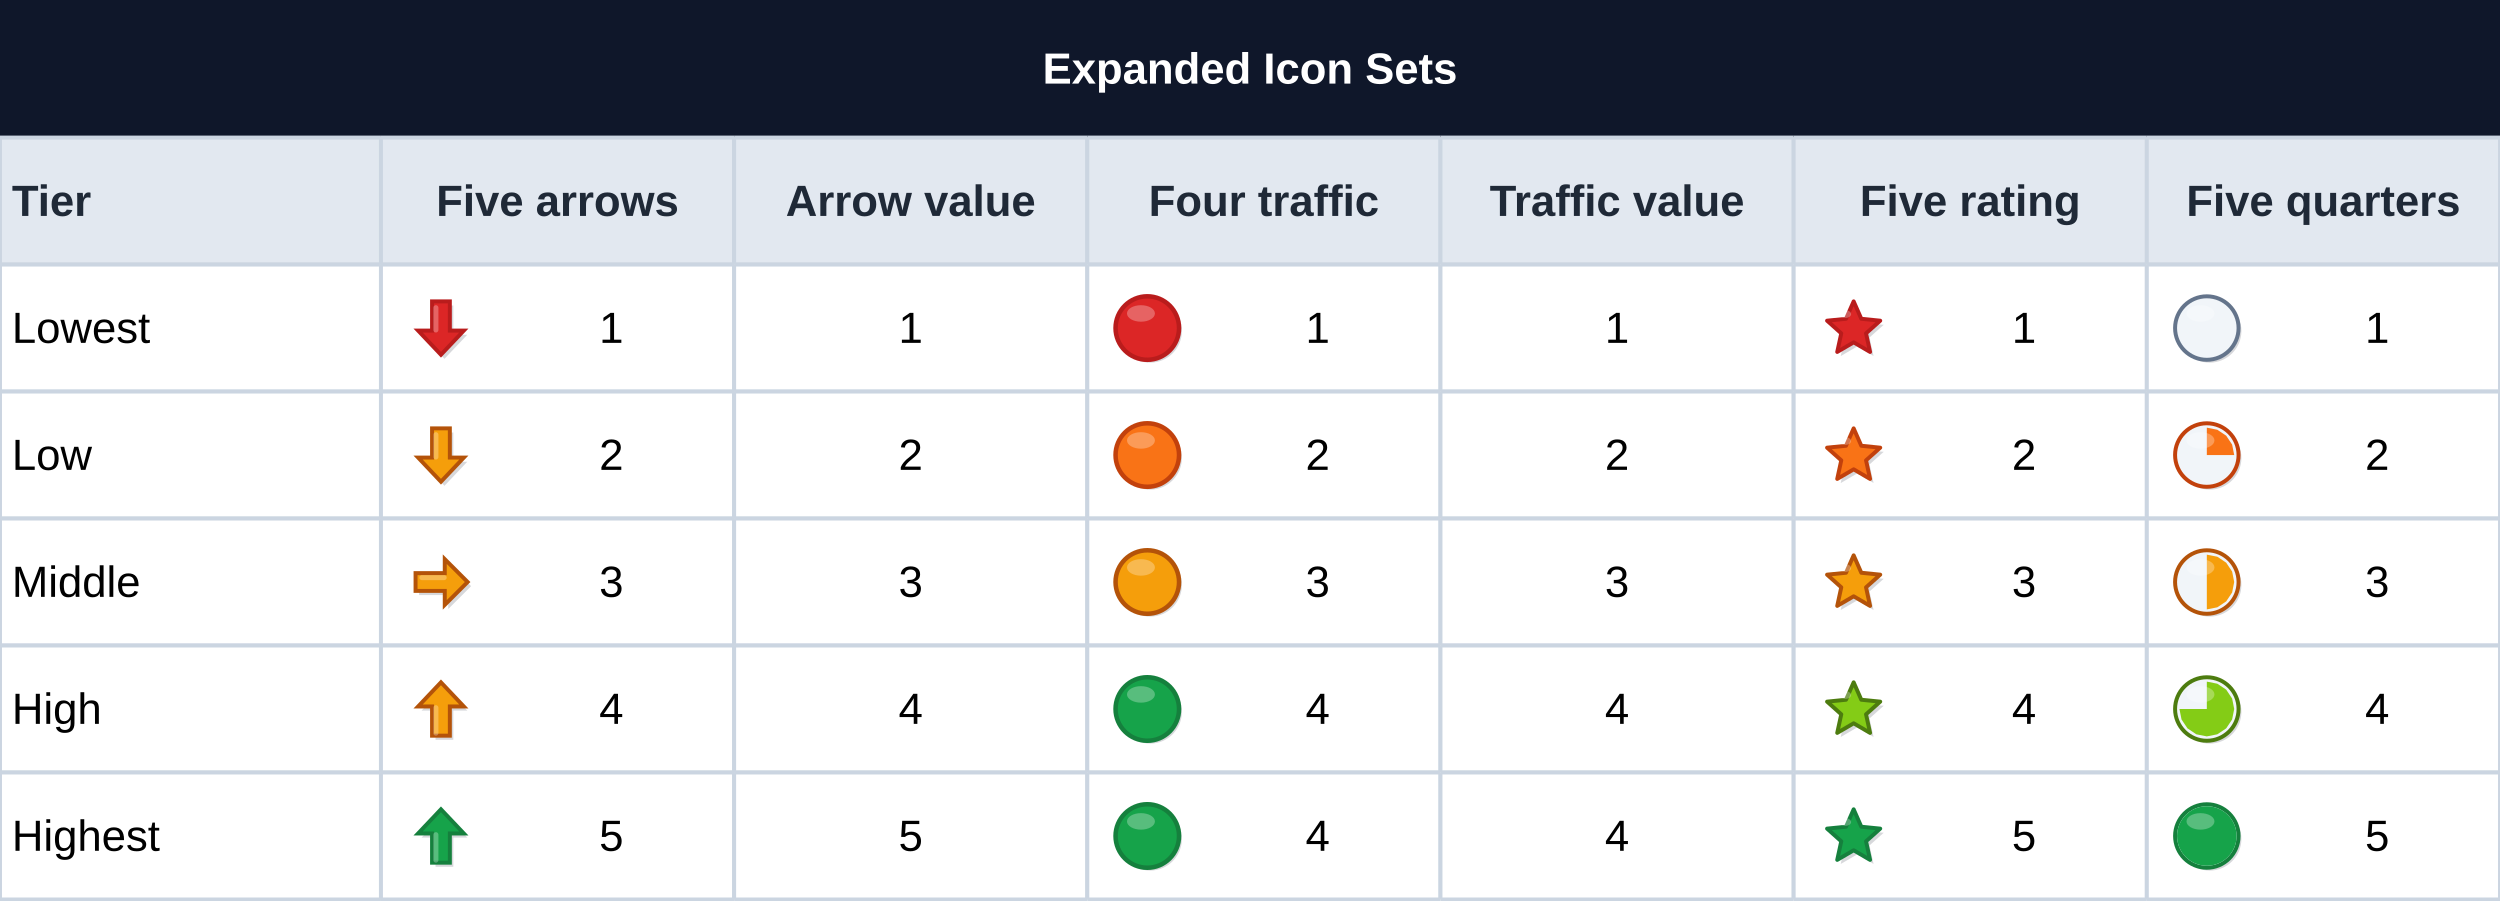
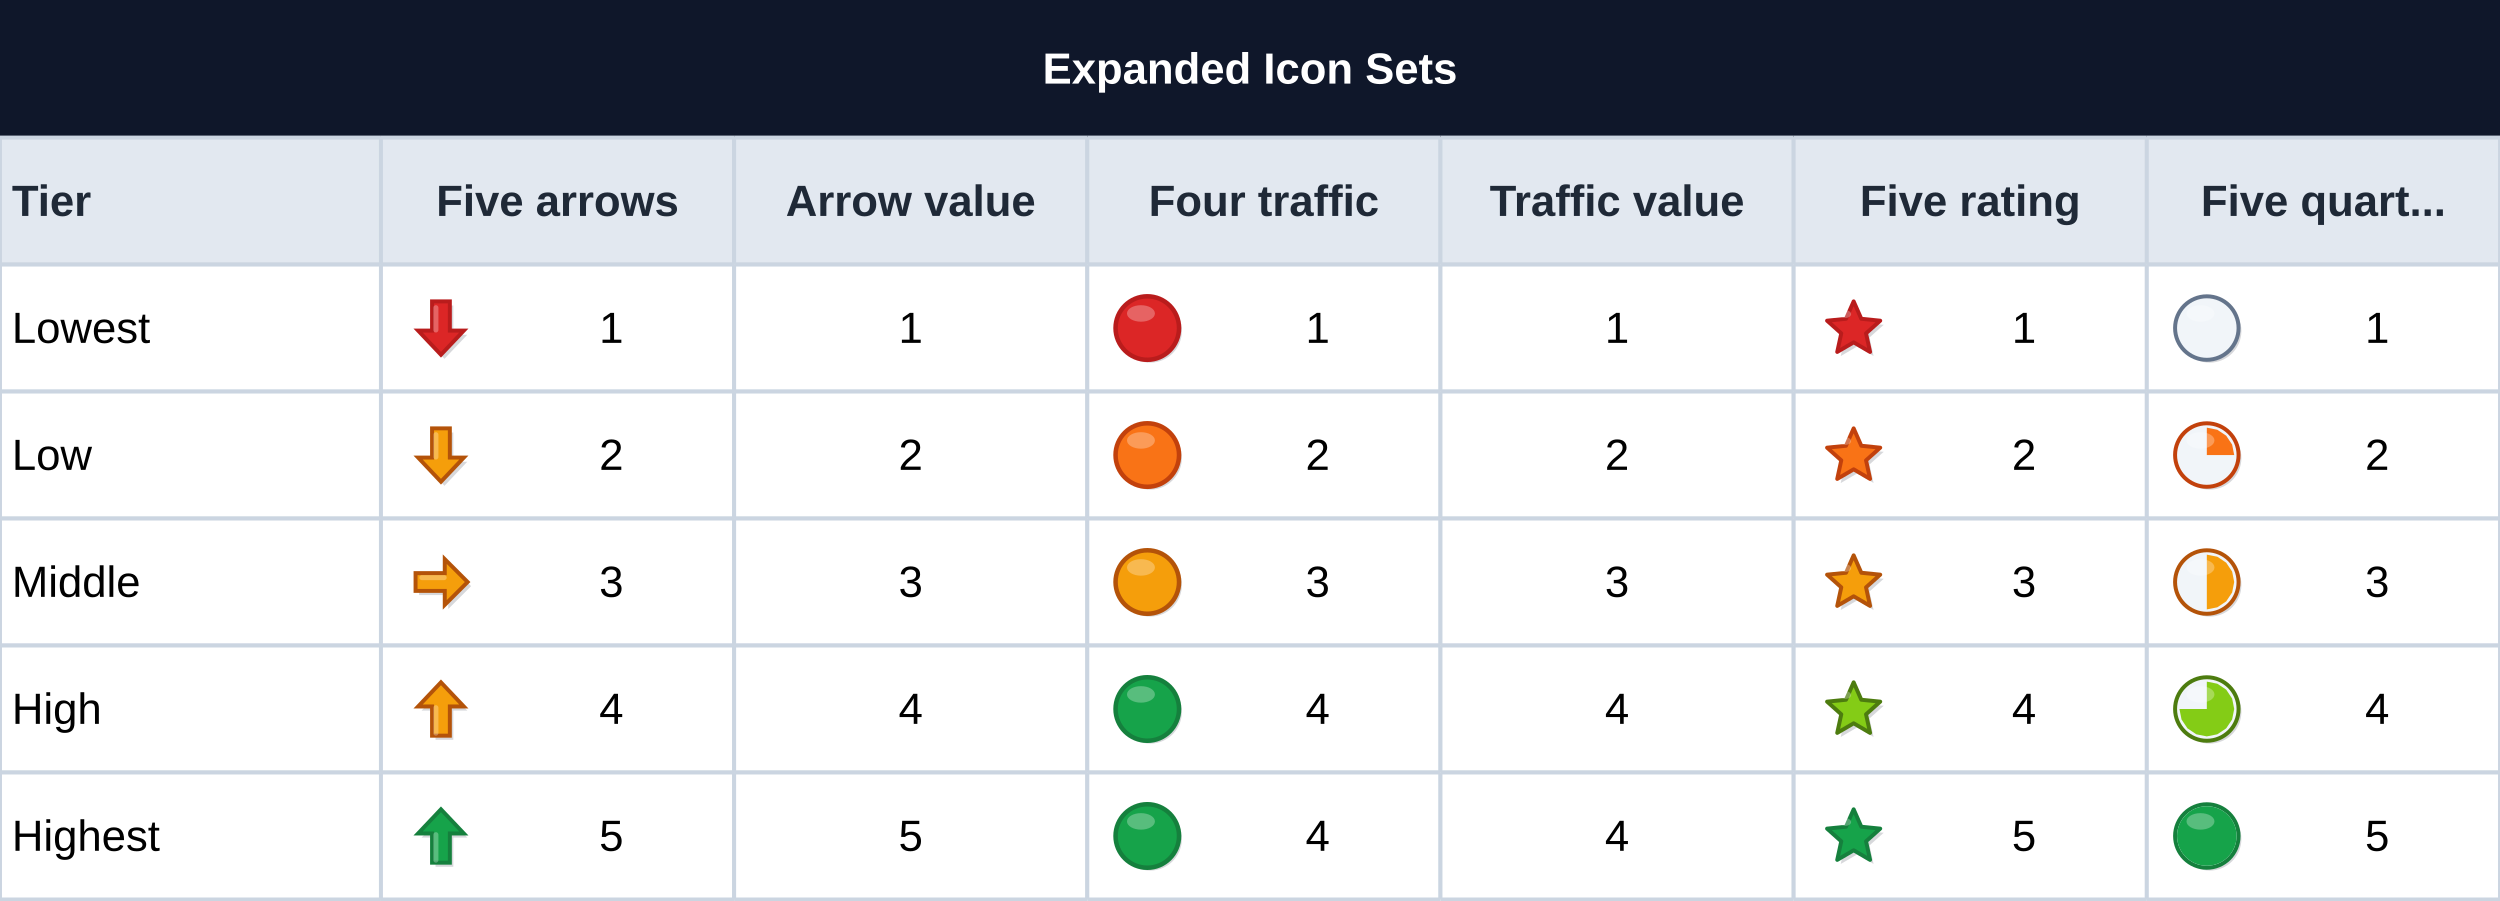
<svg xmlns="http://www.w3.org/2000/svg" width="1260" height="454" viewBox="0 0 1260 454">
  <rect x="0" y="0" width="1260" height="454" fill="#FFFFFF" />
  <rect x="0" y="0" width="1260" height="69.34" fill="#0F172A" />
  <rect x="0" y="69.34" width="192" height="64" fill="#E2E8F0" />
  <line x1="0" y1="69.34" x2="192" y2="69.34" stroke="#CBD5E1" stroke-width="2" />
  <line x1="192" y1="69.34" x2="192" y2="133.34" stroke="#CBD5E1" stroke-width="2" />
  <line x1="0" y1="133.34" x2="192" y2="133.34" stroke="#CBD5E1" stroke-width="2" />
  <line x1="0" y1="69.34" x2="0" y2="133.34" stroke="#CBD5E1" stroke-width="2" />
  <rect x="192" y="69.34" width="178" height="64" fill="#E2E8F0" />
  <line x1="192" y1="69.34" x2="370" y2="69.34" stroke="#CBD5E1" stroke-width="2" />
  <line x1="370" y1="69.34" x2="370" y2="133.34" stroke="#CBD5E1" stroke-width="2" />
  <line x1="192" y1="133.34" x2="370" y2="133.34" stroke="#CBD5E1" stroke-width="2" />
  <line x1="192" y1="69.34" x2="192" y2="133.34" stroke="#CBD5E1" stroke-width="2" />
  <rect x="370" y="69.34" width="178" height="64" fill="#E2E8F0" />
  <line x1="370" y1="69.34" x2="548" y2="69.34" stroke="#CBD5E1" stroke-width="2" />
  <line x1="548" y1="69.34" x2="548" y2="133.34" stroke="#CBD5E1" stroke-width="2" />
  <line x1="370" y1="133.34" x2="548" y2="133.34" stroke="#CBD5E1" stroke-width="2" />
  <line x1="370" y1="69.34" x2="370" y2="133.34" stroke="#CBD5E1" stroke-width="2" />
  <rect x="548" y="69.34" width="178" height="64" fill="#E2E8F0" />
  <line x1="548" y1="69.34" x2="726" y2="69.34" stroke="#CBD5E1" stroke-width="2" />
  <line x1="726" y1="69.34" x2="726" y2="133.34" stroke="#CBD5E1" stroke-width="2" />
  <line x1="548" y1="133.34" x2="726" y2="133.34" stroke="#CBD5E1" stroke-width="2" />
  <line x1="548" y1="69.34" x2="548" y2="133.34" stroke="#CBD5E1" stroke-width="2" />
  <rect x="726" y="69.34" width="178" height="64" fill="#E2E8F0" />
  <line x1="726" y1="69.34" x2="904" y2="69.34" stroke="#CBD5E1" stroke-width="2" />
  <line x1="904" y1="69.34" x2="904" y2="133.34" stroke="#CBD5E1" stroke-width="2" />
  <line x1="726" y1="133.34" x2="904" y2="133.34" stroke="#CBD5E1" stroke-width="2" />
  <line x1="726" y1="69.34" x2="726" y2="133.34" stroke="#CBD5E1" stroke-width="2" />
  <rect x="904" y="69.34" width="178" height="64" fill="#E2E8F0" />
  <line x1="904" y1="69.34" x2="1082" y2="69.34" stroke="#CBD5E1" stroke-width="2" />
  <line x1="1082" y1="69.34" x2="1082" y2="133.34" stroke="#CBD5E1" stroke-width="2" />
  <line x1="904" y1="133.34" x2="1082" y2="133.34" stroke="#CBD5E1" stroke-width="2" />
  <line x1="904" y1="69.34" x2="904" y2="133.34" stroke="#CBD5E1" stroke-width="2" />
  <rect x="1082" y="69.34" width="178" height="64" fill="#E2E8F0" />
  <line x1="1082" y1="69.34" x2="1260" y2="69.34" stroke="#CBD5E1" stroke-width="2" />
  <line x1="1260" y1="69.34" x2="1260" y2="133.34" stroke="#CBD5E1" stroke-width="2" />
  <line x1="1082" y1="133.34" x2="1260" y2="133.34" stroke="#CBD5E1" stroke-width="2" />
  <line x1="1082" y1="69.34" x2="1082" y2="133.34" stroke="#CBD5E1" stroke-width="2" />
  <rect x="0" y="133.34" width="192" height="64" fill="#FFFFFF" />
  <line x1="0" y1="133.34" x2="192" y2="133.34" stroke="#CBD5E1" stroke-width="2" />
  <line x1="192" y1="133.34" x2="192" y2="197.34" stroke="#CBD5E1" stroke-width="2" />
  <line x1="0" y1="197.34" x2="192" y2="197.34" stroke="#CBD5E1" stroke-width="2" />
  <line x1="0" y1="133.34" x2="0" y2="197.34" stroke="#CBD5E1" stroke-width="2" />
  <rect x="192" y="133.34" width="178" height="64" fill="#FFFFFF" />
  <line x1="192" y1="133.34" x2="370" y2="133.34" stroke="#CBD5E1" stroke-width="2" />
  <line x1="370" y1="133.34" x2="370" y2="197.34" stroke="#CBD5E1" stroke-width="2" />
  <line x1="192" y1="197.34" x2="370" y2="197.34" stroke="#CBD5E1" stroke-width="2" />
  <line x1="192" y1="133.34" x2="192" y2="197.34" stroke="#CBD5E1" stroke-width="2" />
  <rect x="370" y="133.34" width="178" height="64" fill="#FFFFFF" />
  <line x1="370" y1="133.34" x2="548" y2="133.34" stroke="#CBD5E1" stroke-width="2" />
  <line x1="548" y1="133.34" x2="548" y2="197.34" stroke="#CBD5E1" stroke-width="2" />
  <line x1="370" y1="197.34" x2="548" y2="197.34" stroke="#CBD5E1" stroke-width="2" />
  <line x1="370" y1="133.34" x2="370" y2="197.34" stroke="#CBD5E1" stroke-width="2" />
  <rect x="548" y="133.34" width="178" height="64" fill="#FFFFFF" />
  <line x1="548" y1="133.34" x2="726" y2="133.34" stroke="#CBD5E1" stroke-width="2" />
  <line x1="726" y1="133.34" x2="726" y2="197.34" stroke="#CBD5E1" stroke-width="2" />
  <line x1="548" y1="197.34" x2="726" y2="197.34" stroke="#CBD5E1" stroke-width="2" />
  <line x1="548" y1="133.34" x2="548" y2="197.34" stroke="#CBD5E1" stroke-width="2" />
  <rect x="726" y="133.34" width="178" height="64" fill="#FFFFFF" />
  <line x1="726" y1="133.34" x2="904" y2="133.34" stroke="#CBD5E1" stroke-width="2" />
  <line x1="904" y1="133.34" x2="904" y2="197.34" stroke="#CBD5E1" stroke-width="2" />
  <line x1="726" y1="197.34" x2="904" y2="197.34" stroke="#CBD5E1" stroke-width="2" />
  <line x1="726" y1="133.34" x2="726" y2="197.34" stroke="#CBD5E1" stroke-width="2" />
  <rect x="904" y="133.34" width="178" height="64" fill="#FFFFFF" />
  <line x1="904" y1="133.34" x2="1082" y2="133.34" stroke="#CBD5E1" stroke-width="2" />
  <line x1="1082" y1="133.34" x2="1082" y2="197.34" stroke="#CBD5E1" stroke-width="2" />
  <line x1="904" y1="197.34" x2="1082" y2="197.34" stroke="#CBD5E1" stroke-width="2" />
  <line x1="904" y1="133.34" x2="904" y2="197.34" stroke="#CBD5E1" stroke-width="2" />
  <rect x="1082" y="133.34" width="178" height="64" fill="#FFFFFF" />
  <line x1="1082" y1="133.34" x2="1260" y2="133.34" stroke="#CBD5E1" stroke-width="2" />
  <line x1="1260" y1="133.34" x2="1260" y2="197.34" stroke="#CBD5E1" stroke-width="2" />
  <line x1="1082" y1="197.34" x2="1260" y2="197.34" stroke="#CBD5E1" stroke-width="2" />
  <line x1="1082" y1="133.34" x2="1082" y2="197.34" stroke="#CBD5E1" stroke-width="2" />
  <rect x="0" y="197.34" width="192" height="64" fill="#FFFFFF" />
  <line x1="0" y1="197.34" x2="192" y2="197.34" stroke="#CBD5E1" stroke-width="2" />
  <line x1="192" y1="197.34" x2="192" y2="261.34" stroke="#CBD5E1" stroke-width="2" />
  <line x1="0" y1="261.34" x2="192" y2="261.34" stroke="#CBD5E1" stroke-width="2" />
  <line x1="0" y1="197.34" x2="0" y2="261.34" stroke="#CBD5E1" stroke-width="2" />
  <rect x="192" y="197.34" width="178" height="64" fill="#FFFFFF" />
  <line x1="192" y1="197.34" x2="370" y2="197.34" stroke="#CBD5E1" stroke-width="2" />
  <line x1="370" y1="197.34" x2="370" y2="261.34" stroke="#CBD5E1" stroke-width="2" />
  <line x1="192" y1="261.34" x2="370" y2="261.34" stroke="#CBD5E1" stroke-width="2" />
  <line x1="192" y1="197.34" x2="192" y2="261.34" stroke="#CBD5E1" stroke-width="2" />
  <rect x="370" y="197.34" width="178" height="64" fill="#FFFFFF" />
  <line x1="370" y1="197.34" x2="548" y2="197.34" stroke="#CBD5E1" stroke-width="2" />
  <line x1="548" y1="197.34" x2="548" y2="261.34" stroke="#CBD5E1" stroke-width="2" />
  <line x1="370" y1="261.34" x2="548" y2="261.34" stroke="#CBD5E1" stroke-width="2" />
  <line x1="370" y1="197.34" x2="370" y2="261.34" stroke="#CBD5E1" stroke-width="2" />
  <rect x="548" y="197.34" width="178" height="64" fill="#FFFFFF" />
  <line x1="548" y1="197.34" x2="726" y2="197.34" stroke="#CBD5E1" stroke-width="2" />
  <line x1="726" y1="197.34" x2="726" y2="261.34" stroke="#CBD5E1" stroke-width="2" />
  <line x1="548" y1="261.34" x2="726" y2="261.34" stroke="#CBD5E1" stroke-width="2" />
  <line x1="548" y1="197.34" x2="548" y2="261.34" stroke="#CBD5E1" stroke-width="2" />
  <rect x="726" y="197.34" width="178" height="64" fill="#FFFFFF" />
  <line x1="726" y1="197.34" x2="904" y2="197.34" stroke="#CBD5E1" stroke-width="2" />
  <line x1="904" y1="197.34" x2="904" y2="261.34" stroke="#CBD5E1" stroke-width="2" />
  <line x1="726" y1="261.34" x2="904" y2="261.34" stroke="#CBD5E1" stroke-width="2" />
  <line x1="726" y1="197.34" x2="726" y2="261.34" stroke="#CBD5E1" stroke-width="2" />
  <rect x="904" y="197.34" width="178" height="64" fill="#FFFFFF" />
  <line x1="904" y1="197.34" x2="1082" y2="197.34" stroke="#CBD5E1" stroke-width="2" />
  <line x1="1082" y1="197.34" x2="1082" y2="261.34" stroke="#CBD5E1" stroke-width="2" />
  <line x1="904" y1="261.34" x2="1082" y2="261.34" stroke="#CBD5E1" stroke-width="2" />
  <line x1="904" y1="197.34" x2="904" y2="261.34" stroke="#CBD5E1" stroke-width="2" />
  <rect x="1082" y="197.34" width="178" height="64" fill="#FFFFFF" />
  <line x1="1082" y1="197.34" x2="1260" y2="197.34" stroke="#CBD5E1" stroke-width="2" />
  <line x1="1260" y1="197.34" x2="1260" y2="261.34" stroke="#CBD5E1" stroke-width="2" />
  <line x1="1082" y1="261.34" x2="1260" y2="261.34" stroke="#CBD5E1" stroke-width="2" />
  <line x1="1082" y1="197.34" x2="1082" y2="261.34" stroke="#CBD5E1" stroke-width="2" />
  <rect x="0" y="261.34" width="192" height="64" fill="#FFFFFF" />
  <line x1="0" y1="261.34" x2="192" y2="261.34" stroke="#CBD5E1" stroke-width="2" />
  <line x1="192" y1="261.34" x2="192" y2="325.34" stroke="#CBD5E1" stroke-width="2" />
  <line x1="0" y1="325.34" x2="192" y2="325.34" stroke="#CBD5E1" stroke-width="2" />
  <line x1="0" y1="261.34" x2="0" y2="325.34" stroke="#CBD5E1" stroke-width="2" />
  <rect x="192" y="261.34" width="178" height="64" fill="#FFFFFF" />
  <line x1="192" y1="261.34" x2="370" y2="261.34" stroke="#CBD5E1" stroke-width="2" />
  <line x1="370" y1="261.34" x2="370" y2="325.34" stroke="#CBD5E1" stroke-width="2" />
  <line x1="192" y1="325.34" x2="370" y2="325.34" stroke="#CBD5E1" stroke-width="2" />
  <line x1="192" y1="261.34" x2="192" y2="325.34" stroke="#CBD5E1" stroke-width="2" />
  <rect x="370" y="261.34" width="178" height="64" fill="#FFFFFF" />
  <line x1="370" y1="261.34" x2="548" y2="261.34" stroke="#CBD5E1" stroke-width="2" />
  <line x1="548" y1="261.34" x2="548" y2="325.34" stroke="#CBD5E1" stroke-width="2" />
  <line x1="370" y1="325.34" x2="548" y2="325.34" stroke="#CBD5E1" stroke-width="2" />
  <line x1="370" y1="261.34" x2="370" y2="325.34" stroke="#CBD5E1" stroke-width="2" />
  <rect x="548" y="261.34" width="178" height="64" fill="#FFFFFF" />
  <line x1="548" y1="261.34" x2="726" y2="261.34" stroke="#CBD5E1" stroke-width="2" />
  <line x1="726" y1="261.34" x2="726" y2="325.34" stroke="#CBD5E1" stroke-width="2" />
  <line x1="548" y1="325.34" x2="726" y2="325.34" stroke="#CBD5E1" stroke-width="2" />
  <line x1="548" y1="261.34" x2="548" y2="325.34" stroke="#CBD5E1" stroke-width="2" />
  <rect x="726" y="261.34" width="178" height="64" fill="#FFFFFF" />
  <line x1="726" y1="261.34" x2="904" y2="261.34" stroke="#CBD5E1" stroke-width="2" />
  <line x1="904" y1="261.34" x2="904" y2="325.34" stroke="#CBD5E1" stroke-width="2" />
  <line x1="726" y1="325.34" x2="904" y2="325.34" stroke="#CBD5E1" stroke-width="2" />
  <line x1="726" y1="261.34" x2="726" y2="325.34" stroke="#CBD5E1" stroke-width="2" />
  <rect x="904" y="261.34" width="178" height="64" fill="#FFFFFF" />
  <line x1="904" y1="261.34" x2="1082" y2="261.34" stroke="#CBD5E1" stroke-width="2" />
  <line x1="1082" y1="261.34" x2="1082" y2="325.34" stroke="#CBD5E1" stroke-width="2" />
  <line x1="904" y1="325.34" x2="1082" y2="325.34" stroke="#CBD5E1" stroke-width="2" />
  <line x1="904" y1="261.34" x2="904" y2="325.34" stroke="#CBD5E1" stroke-width="2" />
  <rect x="1082" y="261.34" width="178" height="64" fill="#FFFFFF" />
  <line x1="1082" y1="261.34" x2="1260" y2="261.34" stroke="#CBD5E1" stroke-width="2" />
  <line x1="1260" y1="261.34" x2="1260" y2="325.34" stroke="#CBD5E1" stroke-width="2" />
  <line x1="1082" y1="325.34" x2="1260" y2="325.34" stroke="#CBD5E1" stroke-width="2" />
  <line x1="1082" y1="261.34" x2="1082" y2="325.34" stroke="#CBD5E1" stroke-width="2" />
  <rect x="0" y="325.34" width="192" height="64" fill="#FFFFFF" />
  <line x1="0" y1="325.34" x2="192" y2="325.34" stroke="#CBD5E1" stroke-width="2" />
  <line x1="192" y1="325.34" x2="192" y2="389.34" stroke="#CBD5E1" stroke-width="2" />
  <line x1="0" y1="389.34" x2="192" y2="389.34" stroke="#CBD5E1" stroke-width="2" />
  <line x1="0" y1="325.34" x2="0" y2="389.34" stroke="#CBD5E1" stroke-width="2" />
  <rect x="192" y="325.34" width="178" height="64" fill="#FFFFFF" />
  <line x1="192" y1="325.34" x2="370" y2="325.34" stroke="#CBD5E1" stroke-width="2" />
  <line x1="370" y1="325.34" x2="370" y2="389.34" stroke="#CBD5E1" stroke-width="2" />
  <line x1="192" y1="389.34" x2="370" y2="389.34" stroke="#CBD5E1" stroke-width="2" />
  <line x1="192" y1="325.34" x2="192" y2="389.34" stroke="#CBD5E1" stroke-width="2" />
  <rect x="370" y="325.34" width="178" height="64" fill="#FFFFFF" />
  <line x1="370" y1="325.34" x2="548" y2="325.34" stroke="#CBD5E1" stroke-width="2" />
  <line x1="548" y1="325.34" x2="548" y2="389.34" stroke="#CBD5E1" stroke-width="2" />
  <line x1="370" y1="389.34" x2="548" y2="389.34" stroke="#CBD5E1" stroke-width="2" />
  <line x1="370" y1="325.34" x2="370" y2="389.34" stroke="#CBD5E1" stroke-width="2" />
  <rect x="548" y="325.34" width="178" height="64" fill="#FFFFFF" />
  <line x1="548" y1="325.34" x2="726" y2="325.34" stroke="#CBD5E1" stroke-width="2" />
  <line x1="726" y1="325.34" x2="726" y2="389.34" stroke="#CBD5E1" stroke-width="2" />
  <line x1="548" y1="389.34" x2="726" y2="389.34" stroke="#CBD5E1" stroke-width="2" />
  <line x1="548" y1="325.34" x2="548" y2="389.34" stroke="#CBD5E1" stroke-width="2" />
  <rect x="726" y="325.34" width="178" height="64" fill="#FFFFFF" />
  <line x1="726" y1="325.34" x2="904" y2="325.34" stroke="#CBD5E1" stroke-width="2" />
  <line x1="904" y1="325.34" x2="904" y2="389.34" stroke="#CBD5E1" stroke-width="2" />
  <line x1="726" y1="389.34" x2="904" y2="389.34" stroke="#CBD5E1" stroke-width="2" />
  <line x1="726" y1="325.34" x2="726" y2="389.34" stroke="#CBD5E1" stroke-width="2" />
  <rect x="904" y="325.34" width="178" height="64" fill="#FFFFFF" />
  <line x1="904" y1="325.34" x2="1082" y2="325.34" stroke="#CBD5E1" stroke-width="2" />
  <line x1="1082" y1="325.34" x2="1082" y2="389.34" stroke="#CBD5E1" stroke-width="2" />
  <line x1="904" y1="389.34" x2="1082" y2="389.34" stroke="#CBD5E1" stroke-width="2" />
  <line x1="904" y1="325.34" x2="904" y2="389.34" stroke="#CBD5E1" stroke-width="2" />
  <rect x="1082" y="325.34" width="178" height="64" fill="#FFFFFF" />
  <line x1="1082" y1="325.34" x2="1260" y2="325.34" stroke="#CBD5E1" stroke-width="2" />
  <line x1="1260" y1="325.34" x2="1260" y2="389.34" stroke="#CBD5E1" stroke-width="2" />
  <line x1="1082" y1="389.34" x2="1260" y2="389.34" stroke="#CBD5E1" stroke-width="2" />
  <line x1="1082" y1="325.34" x2="1082" y2="389.34" stroke="#CBD5E1" stroke-width="2" />
  <rect x="0" y="389.34" width="192" height="64" fill="#FFFFFF" />
  <line x1="0" y1="389.34" x2="192" y2="389.34" stroke="#CBD5E1" stroke-width="2" />
  <line x1="192" y1="389.34" x2="192" y2="453.34" stroke="#CBD5E1" stroke-width="2" />
  <line x1="0" y1="453.34" x2="192" y2="453.34" stroke="#CBD5E1" stroke-width="2" />
  <line x1="0" y1="389.34" x2="0" y2="453.34" stroke="#CBD5E1" stroke-width="2" />
  <rect x="192" y="389.34" width="178" height="64" fill="#FFFFFF" />
  <line x1="192" y1="389.34" x2="370" y2="389.34" stroke="#CBD5E1" stroke-width="2" />
  <line x1="370" y1="389.34" x2="370" y2="453.34" stroke="#CBD5E1" stroke-width="2" />
  <line x1="192" y1="453.34" x2="370" y2="453.34" stroke="#CBD5E1" stroke-width="2" />
  <line x1="192" y1="389.34" x2="192" y2="453.34" stroke="#CBD5E1" stroke-width="2" />
  <rect x="370" y="389.34" width="178" height="64" fill="#FFFFFF" />
  <line x1="370" y1="389.34" x2="548" y2="389.34" stroke="#CBD5E1" stroke-width="2" />
  <line x1="548" y1="389.34" x2="548" y2="453.34" stroke="#CBD5E1" stroke-width="2" />
  <line x1="370" y1="453.34" x2="548" y2="453.34" stroke="#CBD5E1" stroke-width="2" />
  <line x1="370" y1="389.34" x2="370" y2="453.34" stroke="#CBD5E1" stroke-width="2" />
  <rect x="548" y="389.34" width="178" height="64" fill="#FFFFFF" />
  <line x1="548" y1="389.34" x2="726" y2="389.34" stroke="#CBD5E1" stroke-width="2" />
  <line x1="726" y1="389.34" x2="726" y2="453.34" stroke="#CBD5E1" stroke-width="2" />
  <line x1="548" y1="453.34" x2="726" y2="453.34" stroke="#CBD5E1" stroke-width="2" />
  <line x1="548" y1="389.34" x2="548" y2="453.34" stroke="#CBD5E1" stroke-width="2" />
  <rect x="726" y="389.34" width="178" height="64" fill="#FFFFFF" />
  <line x1="726" y1="389.34" x2="904" y2="389.34" stroke="#CBD5E1" stroke-width="2" />
  <line x1="904" y1="389.34" x2="904" y2="453.34" stroke="#CBD5E1" stroke-width="2" />
  <line x1="726" y1="453.34" x2="904" y2="453.34" stroke="#CBD5E1" stroke-width="2" />
  <line x1="726" y1="389.34" x2="726" y2="453.34" stroke="#CBD5E1" stroke-width="2" />
  <rect x="904" y="389.34" width="178" height="64" fill="#FFFFFF" />
  <line x1="904" y1="389.34" x2="1082" y2="389.34" stroke="#CBD5E1" stroke-width="2" />
  <line x1="1082" y1="389.34" x2="1082" y2="453.34" stroke="#CBD5E1" stroke-width="2" />
  <line x1="904" y1="453.34" x2="1082" y2="453.34" stroke="#CBD5E1" stroke-width="2" />
  <line x1="904" y1="389.34" x2="904" y2="453.34" stroke="#CBD5E1" stroke-width="2" />
  <rect x="1082" y="389.34" width="178" height="64" fill="#FFFFFF" />
  <line x1="1082" y1="389.34" x2="1260" y2="389.34" stroke="#CBD5E1" stroke-width="2" />
  <line x1="1260" y1="389.34" x2="1260" y2="453.34" stroke="#CBD5E1" stroke-width="2" />
  <line x1="1082" y1="453.34" x2="1260" y2="453.34" stroke="#CBD5E1" stroke-width="2" />
  <line x1="1082" y1="389.34" x2="1082" y2="453.34" stroke="#CBD5E1" stroke-width="2" />
  <clipPath id="xl-text-1-1">
    <rect x="0" y="0" width="1260" height="69.34" />
  </clipPath>
  <g clip-path="url(#xl-text-1-1)">
    <text x="630" y="42.15" fill="#FFFFFF" font-family="Calibri, Arial, sans-serif" font-size="22" text-anchor="middle" font-weight="700">Expanded Icon Sets</text>
  </g>
  <clipPath id="xl-text-2-1">
    <rect x="0" y="69.34" width="192" height="64" />
  </clipPath>
  <g clip-path="url(#xl-text-2-1)">
    <text x="6" y="108.82" fill="#1F2937" font-family="Calibri, Arial, sans-serif" font-size="22" text-anchor="start" font-weight="700">Tier</text>
  </g>
  <clipPath id="xl-text-2-2">
    <rect x="192" y="69.34" width="178" height="64" />
  </clipPath>
  <g clip-path="url(#xl-text-2-2)">
    <text x="281" y="108.82" fill="#1F2937" font-family="Calibri, Arial, sans-serif" font-size="22" text-anchor="middle" font-weight="700">Five arrows</text>
  </g>
  <clipPath id="xl-text-2-3">
    <rect x="370" y="69.34" width="178" height="64" />
  </clipPath>
  <g clip-path="url(#xl-text-2-3)">
    <text x="459" y="108.82" fill="#1F2937" font-family="Calibri, Arial, sans-serif" font-size="22" text-anchor="middle" font-weight="700">Arrow value</text>
  </g>
  <clipPath id="xl-text-2-4">
    <rect x="548" y="69.34" width="178" height="64" />
  </clipPath>
  <g clip-path="url(#xl-text-2-4)">
    <text x="637" y="108.82" fill="#1F2937" font-family="Calibri, Arial, sans-serif" font-size="22" text-anchor="middle" font-weight="700">Four traffic</text>
  </g>
  <clipPath id="xl-text-2-5">
    <rect x="726" y="69.34" width="178" height="64" />
  </clipPath>
  <g clip-path="url(#xl-text-2-5)">
    <text x="815" y="108.82" fill="#1F2937" font-family="Calibri, Arial, sans-serif" font-size="22" text-anchor="middle" font-weight="700">Traffic value</text>
  </g>
  <clipPath id="xl-text-2-6">
    <rect x="904" y="69.34" width="178" height="64" />
  </clipPath>
  <g clip-path="url(#xl-text-2-6)">
    <text x="993" y="108.82" fill="#1F2937" font-family="Calibri, Arial, sans-serif" font-size="22" text-anchor="middle" font-weight="700">Five rating</text>
  </g>
  <clipPath id="xl-text-2-7">
    <rect x="1082" y="69.34" width="178" height="64" />
  </clipPath>
  <g clip-path="url(#xl-text-2-7)">
-     <text x="1171" y="108.82" fill="#1F2937" font-family="Calibri, Arial, sans-serif" font-size="22" text-anchor="middle" font-weight="700">Five quarters</text>
+     <text x="1171" y="108.82" fill="#1F2937" font-family="Calibri, Arial, sans-serif" font-size="22" text-anchor="middle" font-weight="700">Five quart...</text>
  </g>
  <clipPath id="xl-text-3-1">
    <rect x="0" y="133.34" width="192" height="64" />
  </clipPath>
  <g clip-path="url(#xl-text-3-1)">
    <text x="6" y="172.82" fill="#000000" font-family="Calibri, Arial, sans-serif" font-size="22" text-anchor="start">Lowest</text>
  </g>
  <clipPath id="xl-text-3-2">
    <rect x="246.24" y="133.34" width="123.76" height="64" />
  </clipPath>
  <g clip-path="url(#xl-text-3-2)">
    <text x="308.12" y="172.82" fill="#000000" font-family="Calibri, Arial, sans-serif" font-size="22" text-anchor="middle">1</text>
  </g>
  <clipPath id="xl-text-3-3">
    <rect x="370" y="133.34" width="178" height="64" />
  </clipPath>
  <g clip-path="url(#xl-text-3-3)">
    <text x="459" y="172.82" fill="#000000" font-family="Calibri, Arial, sans-serif" font-size="22" text-anchor="middle">1</text>
  </g>
  <clipPath id="xl-text-3-4">
    <rect x="602.24" y="133.34" width="123.76" height="64" />
  </clipPath>
  <g clip-path="url(#xl-text-3-4)">
    <text x="664.12" y="172.82" fill="#000000" font-family="Calibri, Arial, sans-serif" font-size="22" text-anchor="middle">1</text>
  </g>
  <clipPath id="xl-text-3-5">
    <rect x="726" y="133.34" width="178" height="64" />
  </clipPath>
  <g clip-path="url(#xl-text-3-5)">
    <text x="815" y="172.82" fill="#000000" font-family="Calibri, Arial, sans-serif" font-size="22" text-anchor="middle">1</text>
  </g>
  <clipPath id="xl-text-3-6">
    <rect x="958.24" y="133.34" width="123.76" height="64" />
  </clipPath>
  <g clip-path="url(#xl-text-3-6)">
    <text x="1020.12" y="172.82" fill="#000000" font-family="Calibri, Arial, sans-serif" font-size="22" text-anchor="middle">1</text>
  </g>
  <clipPath id="xl-text-3-7">
    <rect x="1136.24" y="133.34" width="123.76" height="64" />
  </clipPath>
  <g clip-path="url(#xl-text-3-7)">
    <text x="1198.12" y="172.82" fill="#000000" font-family="Calibri, Arial, sans-serif" font-size="22" text-anchor="middle">1</text>
  </g>
  <clipPath id="xl-text-4-1">
    <rect x="0" y="197.34" width="192" height="64" />
  </clipPath>
  <g clip-path="url(#xl-text-4-1)">
    <text x="6" y="236.82" fill="#000000" font-family="Calibri, Arial, sans-serif" font-size="22" text-anchor="start">Low</text>
  </g>
  <clipPath id="xl-text-4-2">
    <rect x="246.24" y="197.34" width="123.76" height="64" />
  </clipPath>
  <g clip-path="url(#xl-text-4-2)">
    <text x="308.12" y="236.82" fill="#000000" font-family="Calibri, Arial, sans-serif" font-size="22" text-anchor="middle">2</text>
  </g>
  <clipPath id="xl-text-4-3">
    <rect x="370" y="197.34" width="178" height="64" />
  </clipPath>
  <g clip-path="url(#xl-text-4-3)">
    <text x="459" y="236.82" fill="#000000" font-family="Calibri, Arial, sans-serif" font-size="22" text-anchor="middle">2</text>
  </g>
  <clipPath id="xl-text-4-4">
    <rect x="602.24" y="197.34" width="123.76" height="64" />
  </clipPath>
  <g clip-path="url(#xl-text-4-4)">
    <text x="664.12" y="236.82" fill="#000000" font-family="Calibri, Arial, sans-serif" font-size="22" text-anchor="middle">2</text>
  </g>
  <clipPath id="xl-text-4-5">
    <rect x="726" y="197.34" width="178" height="64" />
  </clipPath>
  <g clip-path="url(#xl-text-4-5)">
    <text x="815" y="236.82" fill="#000000" font-family="Calibri, Arial, sans-serif" font-size="22" text-anchor="middle">2</text>
  </g>
  <clipPath id="xl-text-4-6">
    <rect x="958.24" y="197.34" width="123.76" height="64" />
  </clipPath>
  <g clip-path="url(#xl-text-4-6)">
    <text x="1020.12" y="236.82" fill="#000000" font-family="Calibri, Arial, sans-serif" font-size="22" text-anchor="middle">2</text>
  </g>
  <clipPath id="xl-text-4-7">
    <rect x="1136.24" y="197.34" width="123.76" height="64" />
  </clipPath>
  <g clip-path="url(#xl-text-4-7)">
    <text x="1198.12" y="236.82" fill="#000000" font-family="Calibri, Arial, sans-serif" font-size="22" text-anchor="middle">2</text>
  </g>
  <clipPath id="xl-text-5-1">
    <rect x="0" y="261.34" width="192" height="64" />
  </clipPath>
  <g clip-path="url(#xl-text-5-1)">
    <text x="6" y="300.82" fill="#000000" font-family="Calibri, Arial, sans-serif" font-size="22" text-anchor="start">Middle</text>
  </g>
  <clipPath id="xl-text-5-2">
    <rect x="246.24" y="261.34" width="123.76" height="64" />
  </clipPath>
  <g clip-path="url(#xl-text-5-2)">
    <text x="308.12" y="300.82" fill="#000000" font-family="Calibri, Arial, sans-serif" font-size="22" text-anchor="middle">3</text>
  </g>
  <clipPath id="xl-text-5-3">
    <rect x="370" y="261.34" width="178" height="64" />
  </clipPath>
  <g clip-path="url(#xl-text-5-3)">
    <text x="459" y="300.82" fill="#000000" font-family="Calibri, Arial, sans-serif" font-size="22" text-anchor="middle">3</text>
  </g>
  <clipPath id="xl-text-5-4">
    <rect x="602.24" y="261.34" width="123.76" height="64" />
  </clipPath>
  <g clip-path="url(#xl-text-5-4)">
    <text x="664.12" y="300.82" fill="#000000" font-family="Calibri, Arial, sans-serif" font-size="22" text-anchor="middle">3</text>
  </g>
  <clipPath id="xl-text-5-5">
    <rect x="726" y="261.34" width="178" height="64" />
  </clipPath>
  <g clip-path="url(#xl-text-5-5)">
    <text x="815" y="300.82" fill="#000000" font-family="Calibri, Arial, sans-serif" font-size="22" text-anchor="middle">3</text>
  </g>
  <clipPath id="xl-text-5-6">
    <rect x="958.24" y="261.34" width="123.76" height="64" />
  </clipPath>
  <g clip-path="url(#xl-text-5-6)">
    <text x="1020.12" y="300.82" fill="#000000" font-family="Calibri, Arial, sans-serif" font-size="22" text-anchor="middle">3</text>
  </g>
  <clipPath id="xl-text-5-7">
    <rect x="1136.24" y="261.34" width="123.76" height="64" />
  </clipPath>
  <g clip-path="url(#xl-text-5-7)">
    <text x="1198.12" y="300.82" fill="#000000" font-family="Calibri, Arial, sans-serif" font-size="22" text-anchor="middle">3</text>
  </g>
  <clipPath id="xl-text-6-1">
    <rect x="0" y="325.34" width="192" height="64" />
  </clipPath>
  <g clip-path="url(#xl-text-6-1)">
    <text x="6" y="364.82" fill="#000000" font-family="Calibri, Arial, sans-serif" font-size="22" text-anchor="start">High</text>
  </g>
  <clipPath id="xl-text-6-2">
    <rect x="246.24" y="325.34" width="123.76" height="64" />
  </clipPath>
  <g clip-path="url(#xl-text-6-2)">
    <text x="308.12" y="364.82" fill="#000000" font-family="Calibri, Arial, sans-serif" font-size="22" text-anchor="middle">4</text>
  </g>
  <clipPath id="xl-text-6-3">
    <rect x="370" y="325.34" width="178" height="64" />
  </clipPath>
  <g clip-path="url(#xl-text-6-3)">
    <text x="459" y="364.82" fill="#000000" font-family="Calibri, Arial, sans-serif" font-size="22" text-anchor="middle">4</text>
  </g>
  <clipPath id="xl-text-6-4">
    <rect x="602.24" y="325.34" width="123.76" height="64" />
  </clipPath>
  <g clip-path="url(#xl-text-6-4)">
    <text x="664.12" y="364.82" fill="#000000" font-family="Calibri, Arial, sans-serif" font-size="22" text-anchor="middle">4</text>
  </g>
  <clipPath id="xl-text-6-5">
    <rect x="726" y="325.34" width="178" height="64" />
  </clipPath>
  <g clip-path="url(#xl-text-6-5)">
    <text x="815" y="364.82" fill="#000000" font-family="Calibri, Arial, sans-serif" font-size="22" text-anchor="middle">4</text>
  </g>
  <clipPath id="xl-text-6-6">
    <rect x="958.24" y="325.34" width="123.76" height="64" />
  </clipPath>
  <g clip-path="url(#xl-text-6-6)">
    <text x="1020.12" y="364.82" fill="#000000" font-family="Calibri, Arial, sans-serif" font-size="22" text-anchor="middle">4</text>
  </g>
  <clipPath id="xl-text-6-7">
    <rect x="1136.24" y="325.34" width="123.76" height="64" />
  </clipPath>
  <g clip-path="url(#xl-text-6-7)">
    <text x="1198.12" y="364.82" fill="#000000" font-family="Calibri, Arial, sans-serif" font-size="22" text-anchor="middle">4</text>
  </g>
  <clipPath id="xl-text-7-1">
    <rect x="0" y="389.34" width="192" height="64" />
  </clipPath>
  <g clip-path="url(#xl-text-7-1)">
    <text x="6" y="428.82" fill="#000000" font-family="Calibri, Arial, sans-serif" font-size="22" text-anchor="start">Highest</text>
  </g>
  <clipPath id="xl-text-7-2">
    <rect x="246.24" y="389.34" width="123.76" height="64" />
  </clipPath>
  <g clip-path="url(#xl-text-7-2)">
    <text x="308.12" y="428.82" fill="#000000" font-family="Calibri, Arial, sans-serif" font-size="22" text-anchor="middle">5</text>
  </g>
  <clipPath id="xl-text-7-3">
    <rect x="370" y="389.34" width="178" height="64" />
  </clipPath>
  <g clip-path="url(#xl-text-7-3)">
    <text x="459" y="428.82" fill="#000000" font-family="Calibri, Arial, sans-serif" font-size="22" text-anchor="middle">5</text>
  </g>
  <clipPath id="xl-text-7-4">
    <rect x="602.24" y="389.34" width="123.76" height="64" />
  </clipPath>
  <g clip-path="url(#xl-text-7-4)">
    <text x="664.12" y="428.82" fill="#000000" font-family="Calibri, Arial, sans-serif" font-size="22" text-anchor="middle">4</text>
  </g>
  <clipPath id="xl-text-7-5">
    <rect x="726" y="389.34" width="178" height="64" />
  </clipPath>
  <g clip-path="url(#xl-text-7-5)">
    <text x="815" y="428.82" fill="#000000" font-family="Calibri, Arial, sans-serif" font-size="22" text-anchor="middle">4</text>
  </g>
  <clipPath id="xl-text-7-6">
    <rect x="958.24" y="389.34" width="123.76" height="64" />
  </clipPath>
  <g clip-path="url(#xl-text-7-6)">
    <text x="1020.12" y="428.82" fill="#000000" font-family="Calibri, Arial, sans-serif" font-size="22" text-anchor="middle">5</text>
  </g>
  <clipPath id="xl-text-7-7">
    <rect x="1136.24" y="389.34" width="123.76" height="64" />
  </clipPath>
  <g clip-path="url(#xl-text-7-7)">
    <text x="1198.12" y="428.82" fill="#000000" font-family="Calibri, Arial, sans-serif" font-size="22" text-anchor="middle">5</text>
  </g>
  <path d="M 219.52 153.98 L 228.48 153.98 L 228.48 168.7 L 235.52 168.7 L 224 180.86 L 212.48 168.7 L 219.52 168.7 Z" fill="#0F172A" fill-opacity="0.165" />
  <path d="M 217.76 151.9 L 226.72 151.9 L 226.72 166.62 L 233.76 166.62 L 222.24 178.78 L 210.72 166.62 L 217.76 166.62 Z" fill="#DC2626" stroke="#B91C1C" stroke-width="2" />
  <line x1="219.68" y1="155.1" x2="219.68" y2="166.3" stroke="#FFFFFF" stroke-opacity="0.282" stroke-width="2.56" stroke-linecap="round" />
  <path d="M 219.52 217.98 L 228.48 217.98 L 228.48 232.7 L 235.52 232.7 L 224 244.86 L 212.48 232.7 L 219.52 232.7 Z" fill="#0F172A" fill-opacity="0.165" />
  <path d="M 217.76 215.9 L 226.72 215.9 L 226.72 230.62 L 233.76 230.62 L 222.24 242.78 L 210.72 230.62 L 217.76 230.62 Z" fill="#F59E0B" stroke="#B45309" stroke-width="2" />
  <line x1="219.68" y1="219.1" x2="219.68" y2="230.3" stroke="#FFFFFF" stroke-opacity="0.282" stroke-width="2.56" stroke-linecap="round" />
  <path d="M 211.2 290.94 L 225.92 290.94 L 225.92 283.9 L 237.44 295.42 L 225.92 306.94 L 225.92 299.9 L 211.2 299.9 Z" fill="#0F172A" fill-opacity="0.165" />
  <path d="M 209.44 288.86 L 224.16 288.86 L 224.16 281.82 L 235.68 293.34 L 224.16 304.86 L 224.16 297.82 L 209.44 297.82 Z" fill="#F59E0B" stroke="#B45309" stroke-width="2" />
  <line x1="212.64" y1="291.1" x2="223.84" y2="291.1" stroke="#FFFFFF" stroke-opacity="0.282" stroke-width="2.56" stroke-linecap="round" />
  <path d="M 219.52 372.86 L 228.48 372.86 L 228.48 358.14 L 235.52 358.14 L 224 345.98 L 212.48 358.14 L 219.52 358.14 Z" fill="#0F172A" fill-opacity="0.165" />
  <path d="M 217.76 370.78 L 226.72 370.78 L 226.72 356.06 L 233.76 356.06 L 222.24 343.9 L 210.72 356.06 L 217.76 356.06 Z" fill="#F59E0B" stroke="#B45309" stroke-width="2" />
  <line x1="219.68" y1="369.5" x2="219.68" y2="356.7" stroke="#FFFFFF" stroke-opacity="0.282" stroke-width="2.56" stroke-linecap="round" />
  <path d="M 219.52 436.86 L 228.48 436.86 L 228.48 422.14 L 235.52 422.14 L 224 409.98 L 212.48 422.14 L 219.52 422.14 Z" fill="#0F172A" fill-opacity="0.165" />
  <path d="M 217.76 434.78 L 226.72 434.78 L 226.72 420.06 L 233.76 420.06 L 222.24 407.9 L 210.72 420.06 L 217.76 420.06 Z" fill="#16A34A" stroke="#15803D" stroke-width="2" />
  <line x1="219.68" y1="433.5" x2="219.68" y2="420.7" stroke="#FFFFFF" stroke-opacity="0.282" stroke-width="2.56" stroke-linecap="round" />
  <circle cx="579.68" cy="166.78" r="16" fill="#0F172A" fill-opacity="0.165" />
  <circle cx="578.24" cy="165.34" r="16" fill="#DC2626" stroke="#B91C1C" stroke-width="2.286" />
  <ellipse cx="575.04" cy="157.98" rx="7.04" ry="4.16" fill="#FFFFFF" fill-opacity="0.282" />
  <circle cx="579.68" cy="230.78" r="16" fill="#0F172A" fill-opacity="0.165" />
  <circle cx="578.24" cy="229.34" r="16" fill="#F97316" stroke="#C2410C" stroke-width="2.286" />
  <ellipse cx="575.04" cy="221.98" rx="7.04" ry="4.16" fill="#FFFFFF" fill-opacity="0.282" />
  <circle cx="579.68" cy="294.78" r="16" fill="#0F172A" fill-opacity="0.165" />
  <circle cx="578.24" cy="293.34" r="16" fill="#F59E0B" stroke="#B45309" stroke-width="2.286" />
  <ellipse cx="575.04" cy="285.98" rx="7.04" ry="4.16" fill="#FFFFFF" fill-opacity="0.282" />
  <circle cx="579.68" cy="358.78" r="16" fill="#0F172A" fill-opacity="0.165" />
  <circle cx="578.24" cy="357.34" r="16" fill="#16A34A" stroke="#15803D" stroke-width="2.286" />
  <ellipse cx="575.04" cy="349.98" rx="7.04" ry="4.16" fill="#FFFFFF" fill-opacity="0.282" />
  <circle cx="579.68" cy="422.78" r="16" fill="#0F172A" fill-opacity="0.165" />
  <circle cx="578.24" cy="421.34" r="16" fill="#16A34A" stroke="#15803D" stroke-width="2.286" />
  <ellipse cx="575.04" cy="413.98" rx="7.04" ry="4.16" fill="#FFFFFF" fill-opacity="0.282" />
  <polygon points="936,153.98 939.856,162.753 949.391,163.709 942.239,170.087 944.276,179.451 936,174.62 927.724,179.451 929.761,170.087 922.609,163.709 932.144,162.753" fill="#0F172A" fill-opacity="0.165" />
  <polygon points="934.24,151.9 938.096,160.673 947.631,161.629 940.479,168.007 942.516,177.371 934.24,172.54 925.964,177.371 928.001,168.007 920.849,161.629 930.384,160.673" fill="#DC2626" stroke="#B91C1C" stroke-width="2" stroke-linejoin="round" />
  <ellipse cx="930.08" cy="158.3" rx="2.88" ry="1.92" fill="#FFFFFF" fill-opacity="0.282" />
  <polygon points="936,217.98 939.856,226.753 949.391,227.709 942.239,234.087 944.276,243.451 936,238.62 927.724,243.451 929.761,234.087 922.609,227.709 932.144,226.753" fill="#0F172A" fill-opacity="0.165" />
  <polygon points="934.24,215.9 938.096,224.673 947.631,225.629 940.479,232.007 942.516,241.371 934.24,236.54 925.964,241.371 928.001,232.007 920.849,225.629 930.384,224.673" fill="#F97316" stroke="#C2410C" stroke-width="2" stroke-linejoin="round" />
  <ellipse cx="930.08" cy="222.3" rx="2.88" ry="1.92" fill="#FFFFFF" fill-opacity="0.282" />
  <polygon points="936,281.98 939.856,290.753 949.391,291.709 942.239,298.087 944.276,307.451 936,302.62 927.724,307.451 929.761,298.087 922.609,291.709 932.144,290.753" fill="#0F172A" fill-opacity="0.165" />
  <polygon points="934.24,279.9 938.096,288.673 947.631,289.629 940.479,296.007 942.516,305.371 934.24,300.54 925.964,305.371 928.001,296.007 920.849,289.629 930.384,288.673" fill="#F59E0B" stroke="#B45309" stroke-width="2" stroke-linejoin="round" />
  <ellipse cx="930.08" cy="286.3" rx="2.88" ry="1.92" fill="#FFFFFF" fill-opacity="0.282" />
  <polygon points="936,345.98 939.856,354.753 949.391,355.709 942.239,362.087 944.276,371.451 936,366.62 927.724,371.451 929.761,362.087 922.609,355.709 932.144,354.753" fill="#0F172A" fill-opacity="0.165" />
  <polygon points="934.24,343.9 938.096,352.673 947.631,353.629 940.479,360.007 942.516,369.371 934.24,364.54 925.964,369.371 928.001,360.007 920.849,353.629 930.384,352.673" fill="#84CC16" stroke="#4D7C0F" stroke-width="2" stroke-linejoin="round" />
  <ellipse cx="930.08" cy="350.3" rx="2.88" ry="1.92" fill="#FFFFFF" fill-opacity="0.282" />
  <polygon points="936,409.98 939.856,418.753 949.391,419.709 942.239,426.087 944.276,435.451 936,430.62 927.724,435.451 929.761,426.087 922.609,419.709 932.144,418.753" fill="#0F172A" fill-opacity="0.165" />
  <polygon points="934.24,407.9 938.096,416.673 947.631,417.629 940.479,424.007 942.516,433.371 934.24,428.54 925.964,433.371 928.001,424.007 920.849,417.629 930.384,416.673" fill="#16A34A" stroke="#15803D" stroke-width="2" stroke-linejoin="round" />
  <ellipse cx="930.08" cy="414.3" rx="2.88" ry="1.92" fill="#FFFFFF" fill-opacity="0.282" />
  <circle cx="1113.68" cy="166.78" r="16" fill="#0F172A" fill-opacity="0.165" />
  <circle cx="1112.24" cy="165.34" r="16" fill="#F1F5F9" stroke="#64748B" stroke-width="2" />
  <ellipse cx="1109.04" cy="157.98" rx="7.04" ry="4.16" fill="#FFFFFF" fill-opacity="0.282" />
  <circle cx="1113.68" cy="230.78" r="16" fill="#0F172A" fill-opacity="0.165" />
  <circle cx="1112.24" cy="229.34" r="16" fill="#F1F5F9" stroke="#C2410C" stroke-width="2" />
  <polygon points="1112.24,229.34 1112.24,215.54 1117.521,216.59 1121.998,219.582 1124.99,224.059 1126.04,229.34" fill="#F97316" />
  <ellipse cx="1109.04" cy="221.98" rx="7.04" ry="4.16" fill="#FFFFFF" fill-opacity="0.282" />
  <circle cx="1113.68" cy="294.78" r="16" fill="#0F172A" fill-opacity="0.165" />
  <circle cx="1112.24" cy="293.34" r="16" fill="#F1F5F9" stroke="#B45309" stroke-width="2" />
  <polygon points="1112.24,293.34 1112.24,279.54 1117.521,280.59 1121.998,283.582 1124.99,288.059 1126.04,293.34 1124.99,298.621 1121.998,303.098 1117.521,306.09 1112.24,307.14" fill="#F59E0B" />
  <ellipse cx="1109.04" cy="285.98" rx="7.04" ry="4.16" fill="#FFFFFF" fill-opacity="0.282" />
  <circle cx="1113.68" cy="358.78" r="16" fill="#0F172A" fill-opacity="0.165" />
  <circle cx="1112.24" cy="357.34" r="16" fill="#F1F5F9" stroke="#4D7C0F" stroke-width="2" />
  <polygon points="1112.24,357.34 1112.24,343.54 1117.521,344.59 1121.998,347.582 1124.99,352.059 1126.04,357.34 1124.99,362.621 1121.998,367.098 1117.521,370.09 1112.24,371.14 1106.959,370.09 1102.482,367.098 1099.49,362.621 1098.44,357.34" fill="#84CC16" />
  <ellipse cx="1109.04" cy="349.98" rx="7.04" ry="4.16" fill="#FFFFFF" fill-opacity="0.282" />
  <circle cx="1113.68" cy="422.78" r="16" fill="#0F172A" fill-opacity="0.165" />
  <circle cx="1112.24" cy="421.34" r="16" fill="#F1F5F9" stroke="#15803D" stroke-width="2" />
  <circle cx="1112.24" cy="421.34" r="15" fill="#16A34A" />
  <ellipse cx="1109.04" cy="413.98" rx="7.04" ry="4.16" fill="#FFFFFF" fill-opacity="0.282" />
</svg>
